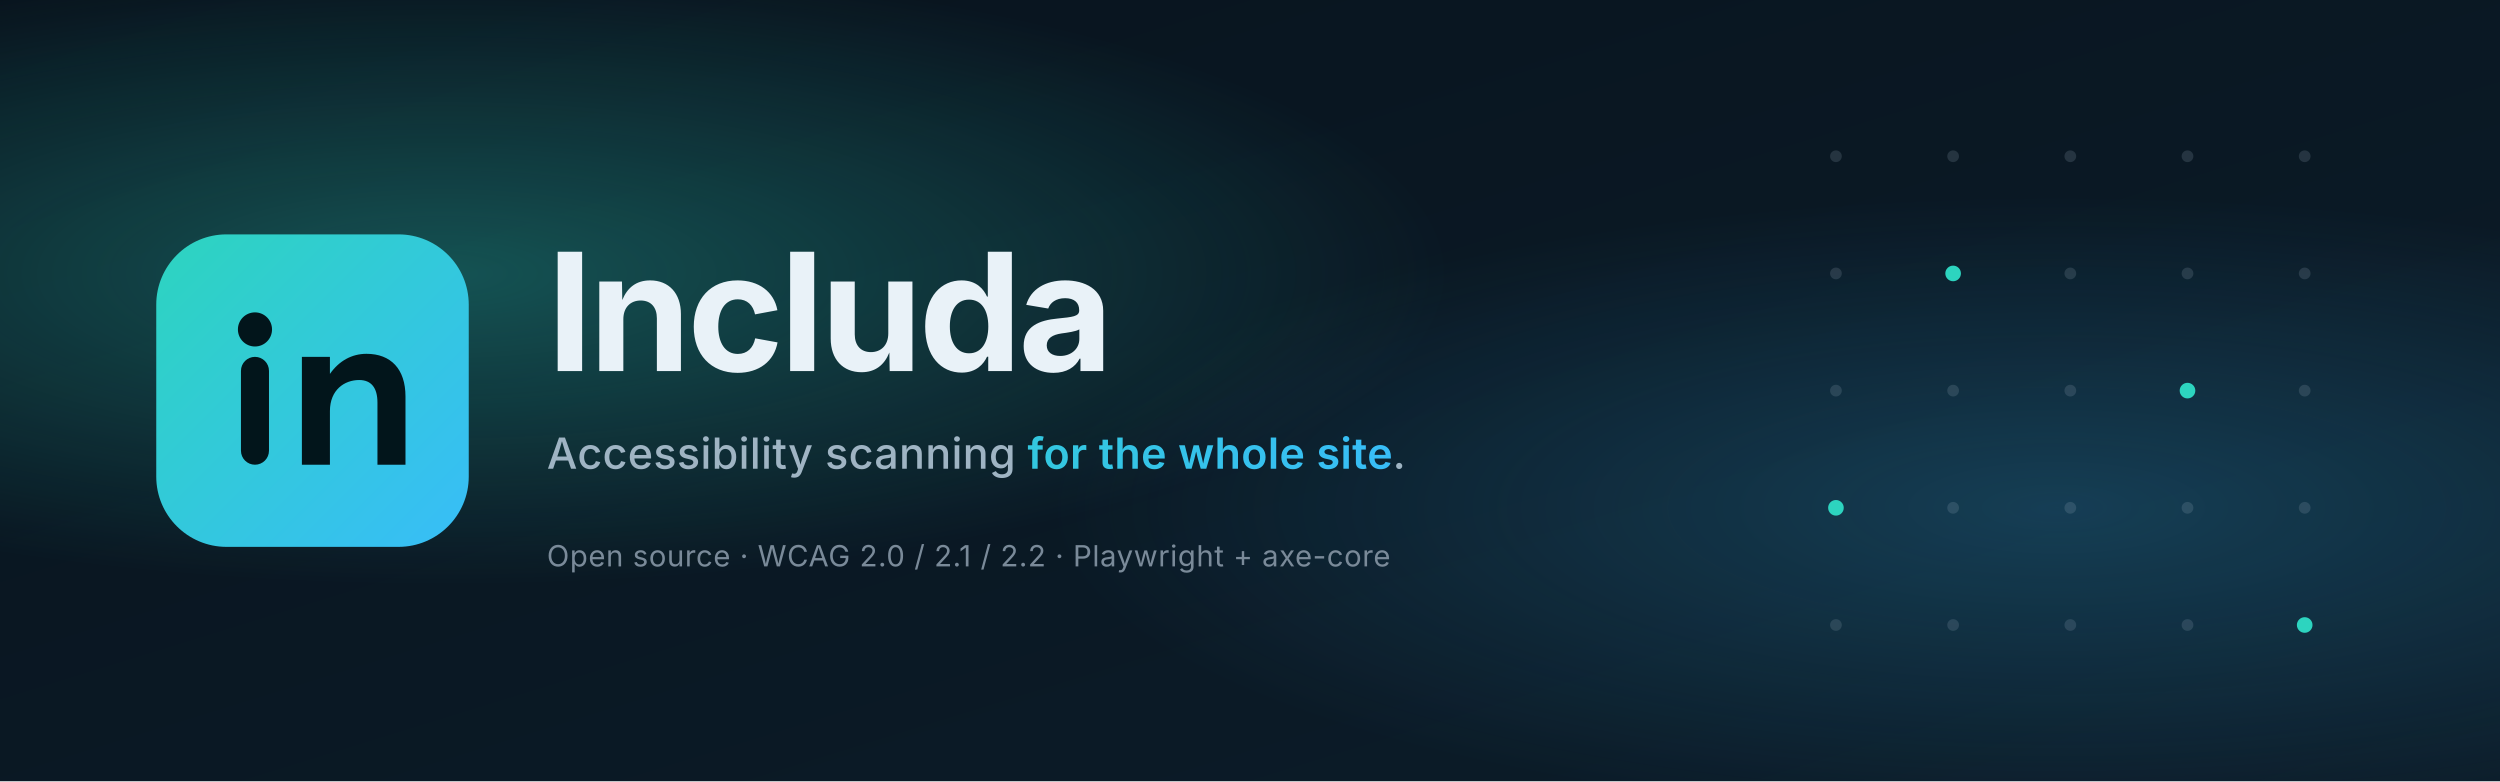
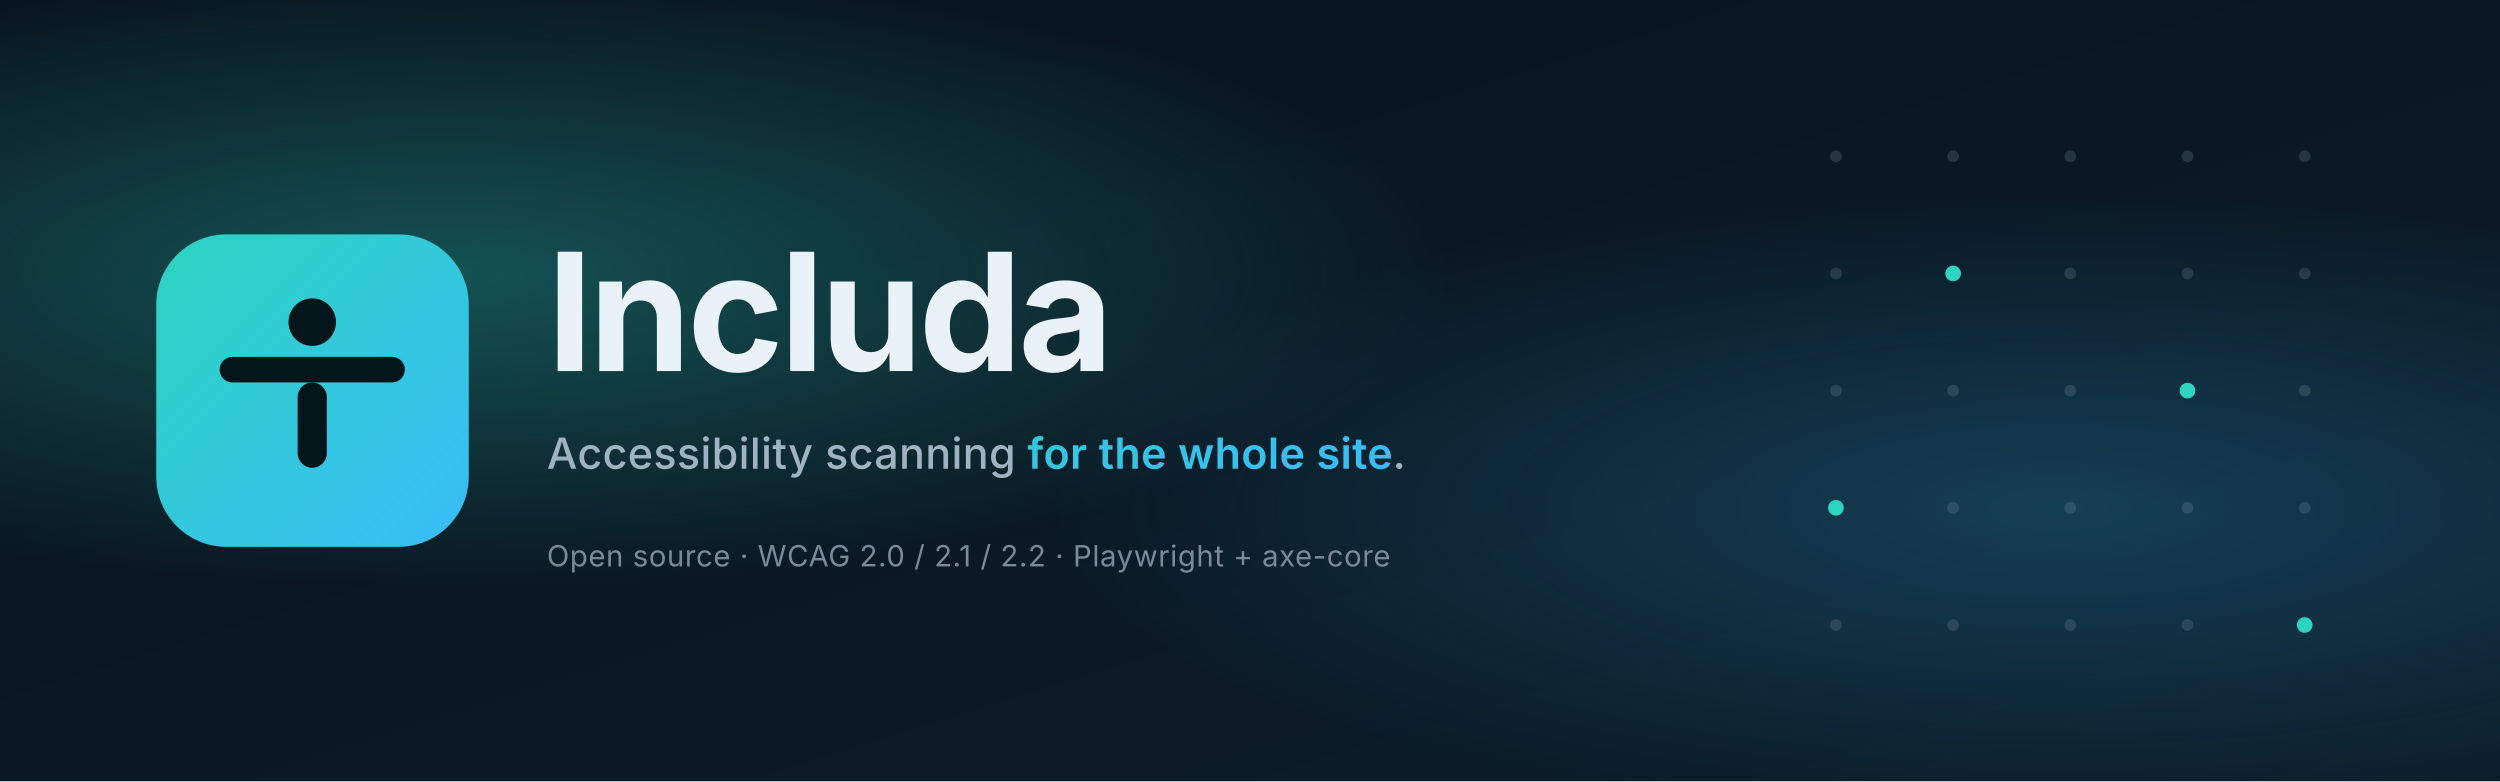
<svg xmlns="http://www.w3.org/2000/svg" width="1280" height="400" viewBox="0 0 1280 400" role="img" aria-label="Includa — accessibility scanning for the whole site">
  <defs>
    <linearGradient id="bg-grad-b" x1="0%" y1="0%" x2="100%" y2="100%">
      <stop offset="0%" stop-color="#08131d" />
      <stop offset="100%" stop-color="#0c1d2a" />
    </linearGradient>
    <radialGradient id="glow-1" cx="18%" cy="35%" r="40%">
      <stop offset="0%" stop-color="#2dd4bf" stop-opacity="0.32" />
      <stop offset="100%" stop-color="#2dd4bf" stop-opacity="0" />
    </radialGradient>
    <radialGradient id="glow-2" cx="82%" cy="65%" r="40%">
      <stop offset="0%" stop-color="#38bdf8" stop-opacity="0.22" />
      <stop offset="100%" stop-color="#38bdf8" stop-opacity="0" />
    </radialGradient>
    <linearGradient id="logo-grad" x1="0%" y1="0%" x2="100%" y2="100%">
      <stop offset="0%" stop-color="#2dd4bf" />
      <stop offset="100%" stop-color="#38bdf8" />
    </linearGradient>
    <linearGradient id="accent-text" x1="0%" y1="0%" x2="100%" y2="0%">
      <stop offset="0%" stop-color="#2dd4bf" />
      <stop offset="100%" stop-color="#38bdf8" />
    </linearGradient>
  </defs>
  <rect width="1280" height="400" fill="url(#bg-grad-b)" />
  <rect width="1280" height="400" fill="url(#glow-1)" />
  <rect width="1280" height="400" fill="url(#glow-2)" />
  <g fill="#9fb4c3" opacity="0.18">
    <circle cx="940" cy="80" r="3" />
    <circle cx="1000" cy="80" r="3" />
    <circle cx="1060" cy="80" r="3" />
    <circle cx="1120" cy="80" r="3" />
    <circle cx="1180" cy="80" r="3" />
    <circle cx="940" cy="140" r="3" />
    <circle cx="1000" cy="140" r="3" />
    <circle cx="1060" cy="140" r="3" />
    <circle cx="1120" cy="140" r="3" />
    <circle cx="1180" cy="140" r="3" />
    <circle cx="940" cy="200" r="3" />
    <circle cx="1000" cy="200" r="3" />
    <circle cx="1060" cy="200" r="3" />
    <circle cx="1120" cy="200" r="3" />
    <circle cx="1180" cy="200" r="3" />
    <circle cx="940" cy="260" r="3" />
    <circle cx="1000" cy="260" r="3" />
    <circle cx="1060" cy="260" r="3" />
    <circle cx="1120" cy="260" r="3" />
    <circle cx="1180" cy="260" r="3" />
    <circle cx="940" cy="320" r="3" />
    <circle cx="1000" cy="320" r="3" />
    <circle cx="1060" cy="320" r="3" />
    <circle cx="1120" cy="320" r="3" />
    <circle cx="1180" cy="320" r="3" />
  </g>
  <g fill="#2dd4bf">
    <circle cx="1000" cy="140" r="4" />
    <circle cx="1120" cy="200" r="4" />
    <circle cx="940" cy="260" r="4" />
    <circle cx="1180" cy="320" r="4" />
  </g>
  <g transform="translate(80, 120)">
    <rect width="160" height="160" rx="36" ry="36" fill="url(#logo-grad)" />
    <g fill="#02151b" transform="scale(0.156)">
-       <rect x="278" y="402" width="92" height="354" rx="46" ry="46" />
-       <circle cx="324" cy="312" r="56" />
-       <path d="         M 478 756         L 478 402         L 570 402         L 570 458         C 600 415, 642 392, 690 392         C 770 392, 818 442, 818 532         L 818 756         L 726 756         L 726 552         C 726 504, 706 478, 666 478         C 618 478, 570 510, 570 580         L 570 756         Z       " />
+       <circle cx="512" cy="288" r="78" />
+       <rect x="208" y="402" width="608" height="84" rx="42" ry="42" />
+       <rect x="464" y="486" width="96" height="280" rx="48" ry="48" />
    </g>
  </g>
  <g font-family="-apple-system, BlinkMacSystemFont, 'Segoe UI', system-ui, sans-serif">
    <text x="280" y="190" font-size="84" font-weight="700" fill="#e9f2f8" letter-spacing="-2">Includa</text>
    <text x="280" y="240" font-size="22" font-weight="500" fill="#9fb4c3" letter-spacing="0.2">
      Accessibility scanning <tspan fill="url(#accent-text)" font-weight="600">for the whole site</tspan>.
    </text>
    <text x="280" y="290" font-size="15" font-weight="400" fill="#7a8a99" letter-spacing="0.3">
      Open source · WCAG 2.0 / 2.1 / 2.2 · Playwright + axe-core
    </text>
  </g>
</svg>
